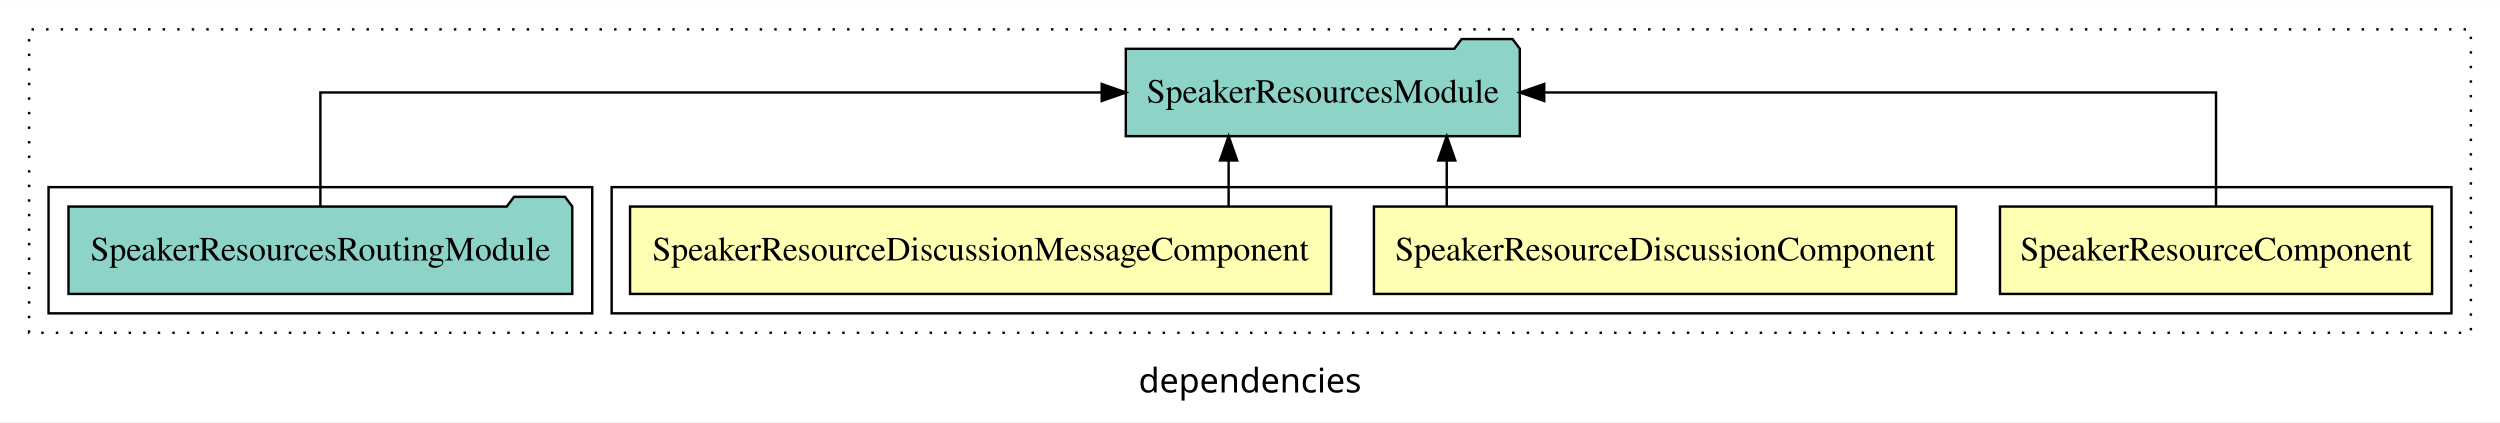
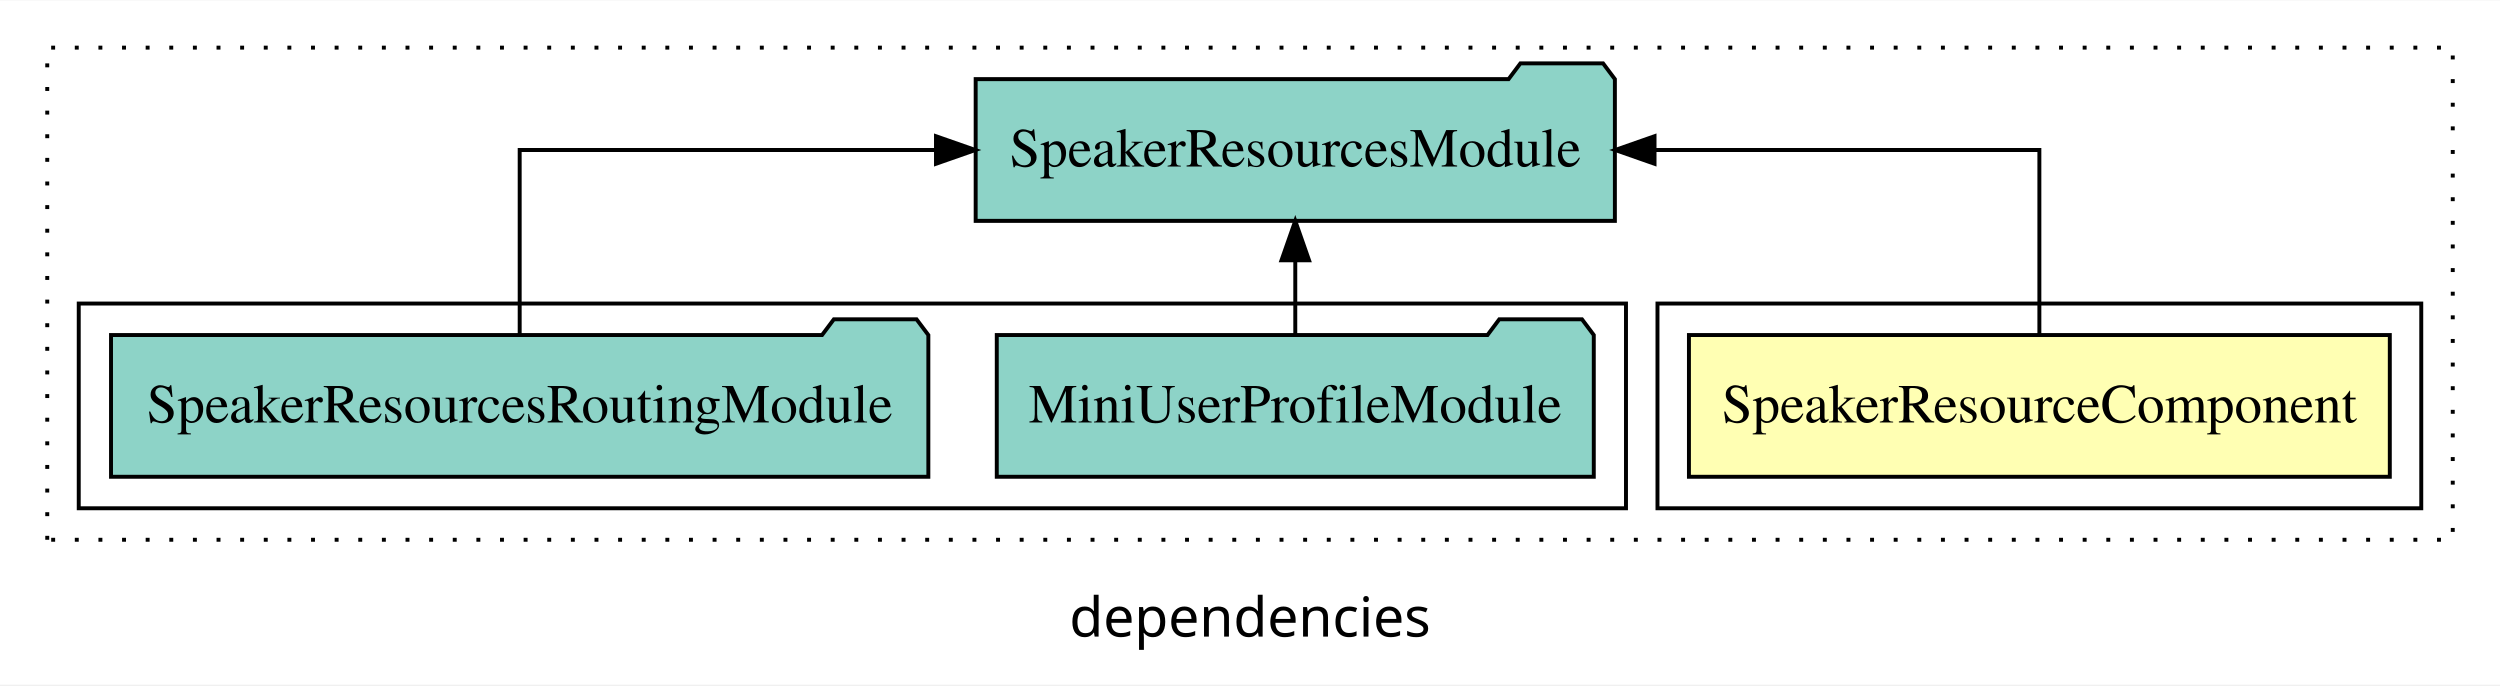
- <svg xmlns="http://www.w3.org/2000/svg" width="1030pt" height="174pt" viewBox="0.00 0.00 1030.00 173.80">
+ <svg xmlns="http://www.w3.org/2000/svg" width="635pt" height="174pt" viewBox="0.00 0.00 635.00 173.80">
  <g id="graph0" class="graph" transform="scale(1 1) rotate(0) translate(4 169.8)">
-     <polygon fill="white" stroke="transparent" points="-4,4 -4,-169.8 1026,-169.8 1026,4 -4,4" />
-     <text text-anchor="middle" x="511" y="-8.2" font-family="sans-serif" font-size="14.00">dependencies</text>
+     <polygon fill="white" stroke="transparent" points="-4,4 -4,-169.8 631,-169.8 631,4 -4,4" />
+     <text text-anchor="middle" x="313.5" y="-8.2" font-family="sans-serif" font-size="14.00">dependencies</text>
    <g id="clust1" class="cluster">
-       <polygon fill="none" stroke="black" stroke-dasharray="1,5" points="8,-32.8 8,-157.8 1014,-157.8 1014,-32.8 8,-32.8" />
+       <polygon fill="none" stroke="black" stroke-dasharray="1,5" points="8,-32.8 8,-157.8 619,-157.8 619,-32.8 8,-32.8" />
    </g>
    <g id="clust2" class="cluster">
-       <polygon fill="none" stroke="black" points="248,-40.8 248,-92.8 1006,-92.8 1006,-40.8 248,-40.8" />
+       <polygon fill="none" stroke="black" points="417,-40.8 417,-92.8 611,-92.8 611,-40.8 417,-40.8" />
    </g>
-     <g id="clust6" class="cluster">
-       <polygon fill="none" stroke="black" points="16,-40.8 16,-92.8 240,-92.8 240,-40.8 16,-40.8" />
+     <g id="clust4" class="cluster">
+       <polygon fill="none" stroke="black" points="16,-40.8 16,-92.8 409,-92.8 409,-40.8 16,-40.8" />
    </g>
    <g id="node1" class="node">
-       <polygon fill="#ffffb3" stroke="black" points="998.01,-84.8 819.99,-84.8 819.99,-48.8 998.01,-48.8 998.01,-84.8" />
-       <text text-anchor="middle" x="909" y="-62.6" font-family="Times,serif" font-size="14.00">SpeakerResourceComponent</text>
+       <polygon fill="#ffffb3" stroke="black" points="603.01,-84.8 424.99,-84.8 424.99,-48.8 603.01,-48.8 603.01,-84.8" />
+       <text text-anchor="middle" x="514" y="-62.6" font-family="Times,serif" font-size="14.00">SpeakerResourceComponent</text>
+     </g>
+     <g id="node2" class="node">
+       <polygon fill="#8dd3c7" stroke="black" points="406.18,-149.8 403.18,-153.8 382.18,-153.8 379.18,-149.8 243.82,-149.8 243.82,-113.8 406.18,-113.8 406.18,-149.8" />
+       <text text-anchor="middle" x="325" y="-127.6" font-family="Times,serif" font-size="14.00">SpeakerResourcesModule</text>
+     </g>
+     <g id="edge1" class="edge">
+       <path fill="none" stroke="black" d="M514,-84.91C514,-104.14 514,-131.8 514,-131.8 514,-131.8 416.25,-131.8 416.25,-131.8" />
+       <polygon fill="black" stroke="black" points="416.25,-128.3 406.25,-131.8 416.25,-135.3 416.25,-128.3" />
+     </g>
+     <g id="node3" class="node">
+       <polygon fill="#8dd3c7" stroke="black" points="400.82,-84.8 397.82,-88.8 376.82,-88.8 373.82,-84.8 249.18,-84.8 249.18,-48.8 400.82,-48.8 400.82,-84.8" />
+       <text text-anchor="middle" x="325" y="-62.6" font-family="Times,serif" font-size="14.00">MiniUserProfileModule</text>
+     </g>
+     <g id="edge2" class="edge">
+       <path fill="none" stroke="black" d="M325,-84.91C325,-84.91 325,-103.79 325,-103.79" />
+       <polygon fill="black" stroke="black" points="321.5,-103.79 325,-113.79 328.5,-103.79 321.5,-103.79" />
    </g>
    <g id="node4" class="node">
-       <polygon fill="#8dd3c7" stroke="black" points="622.17,-149.8 619.17,-153.8 598.17,-153.8 595.17,-149.8 459.83,-149.8 459.83,-113.8 622.17,-113.8 622.17,-149.8" />
-       <text text-anchor="middle" x="541" y="-127.6" font-family="Times,serif" font-size="14.00">SpeakerResourcesModule</text>
-     </g>
-     <g id="edge1" class="edge">
-       <path fill="none" stroke="black" d="M909,-84.91C909,-104.14 909,-131.8 909,-131.8 909,-131.8 632.21,-131.8 632.21,-131.8" />
-       <polygon fill="black" stroke="black" points="632.21,-128.3 622.21,-131.8 632.21,-135.3 632.21,-128.3" />
-     </g>
-     <g id="node2" class="node">
-       <polygon fill="#ffffb3" stroke="black" points="801.94,-84.8 562.06,-84.8 562.06,-48.8 801.94,-48.8 801.94,-84.8" />
-       <text text-anchor="middle" x="682" y="-62.6" font-family="Times,serif" font-size="14.00">SpeakerResourceDiscussionComponent</text>
-     </g>
-     <g id="edge2" class="edge">
-       <path fill="none" stroke="black" d="M592.06,-84.91C592.06,-84.91 592.06,-103.79 592.06,-103.79" />
-       <polygon fill="black" stroke="black" points="588.56,-103.79 592.06,-113.79 595.56,-103.79 588.56,-103.79" />
-     </g>
-     <g id="node3" class="node">
-       <polygon fill="#ffffb3" stroke="black" points="544.42,-84.8 255.58,-84.8 255.58,-48.8 544.42,-48.8 544.42,-84.8" />
-       <text text-anchor="middle" x="400" y="-62.6" font-family="Times,serif" font-size="14.00">SpeakerResourceDiscussionMessageComponent</text>
+       <polygon fill="#8dd3c7" stroke="black" points="231.8,-84.8 228.8,-88.8 207.8,-88.8 204.8,-84.8 24.2,-84.8 24.2,-48.8 231.8,-48.8 231.8,-84.8" />
+       <text text-anchor="middle" x="128" y="-62.6" font-family="Times,serif" font-size="14.00">SpeakerResourcesRoutingModule</text>
    </g>
    <g id="edge3" class="edge">
-       <path fill="none" stroke="black" d="M502.19,-84.91C502.19,-84.91 502.19,-103.79 502.19,-103.79" />
-       <polygon fill="black" stroke="black" points="498.69,-103.79 502.19,-113.79 505.69,-103.79 498.69,-103.79" />
-     </g>
-     <g id="node5" class="node">
-       <polygon fill="#8dd3c7" stroke="black" points="231.78,-84.8 228.78,-88.8 207.78,-88.8 204.78,-84.8 24.22,-84.8 24.22,-48.8 231.78,-48.8 231.78,-84.8" />
-       <text text-anchor="middle" x="128" y="-62.6" font-family="Times,serif" font-size="14.00">SpeakerResourcesRoutingModule</text>
-     </g>
-     <g id="edge4" class="edge">
-       <path fill="none" stroke="black" d="M128,-84.91C128,-104.14 128,-131.8 128,-131.8 128,-131.8 449.9,-131.8 449.9,-131.8" />
-       <polygon fill="black" stroke="black" points="449.9,-135.3 459.9,-131.8 449.9,-128.3 449.9,-135.3" />
+       <path fill="none" stroke="black" d="M128,-84.91C128,-104.14 128,-131.8 128,-131.8 128,-131.8 233.74,-131.8 233.74,-131.8" />
+       <polygon fill="black" stroke="black" points="233.74,-135.3 243.74,-131.8 233.74,-128.3 233.74,-135.3" />
    </g>
  </g>
</svg>
